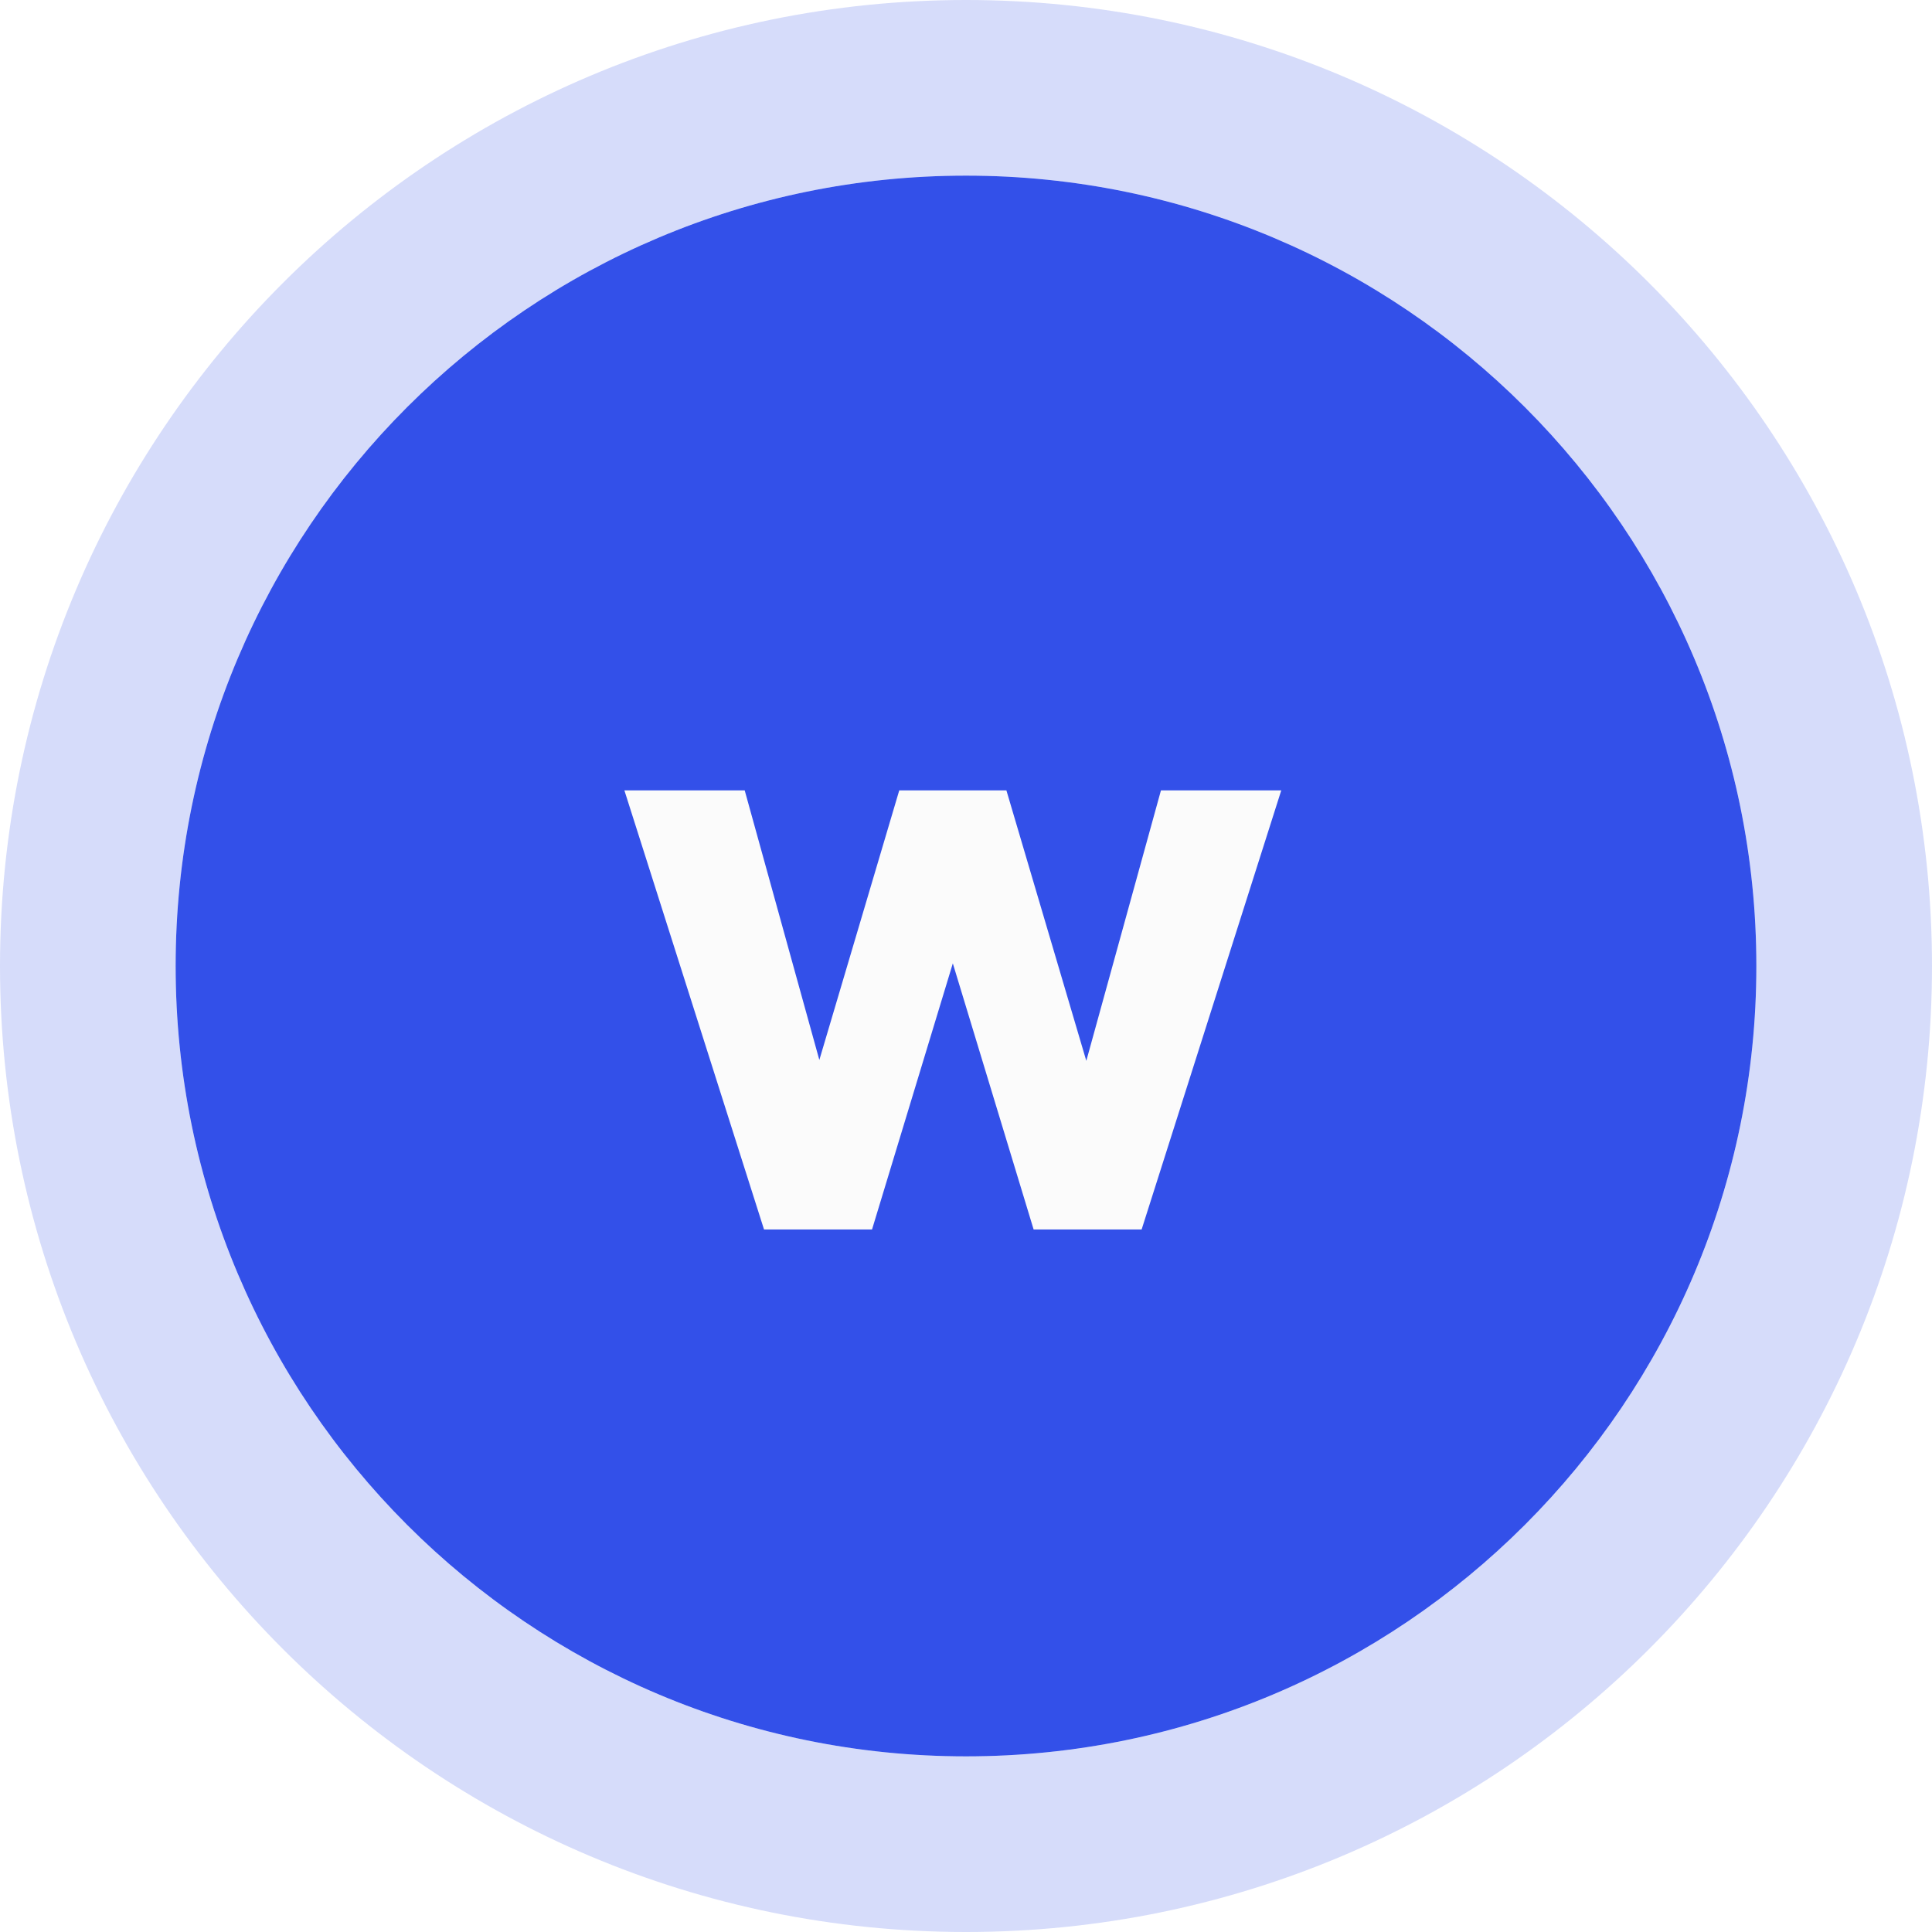
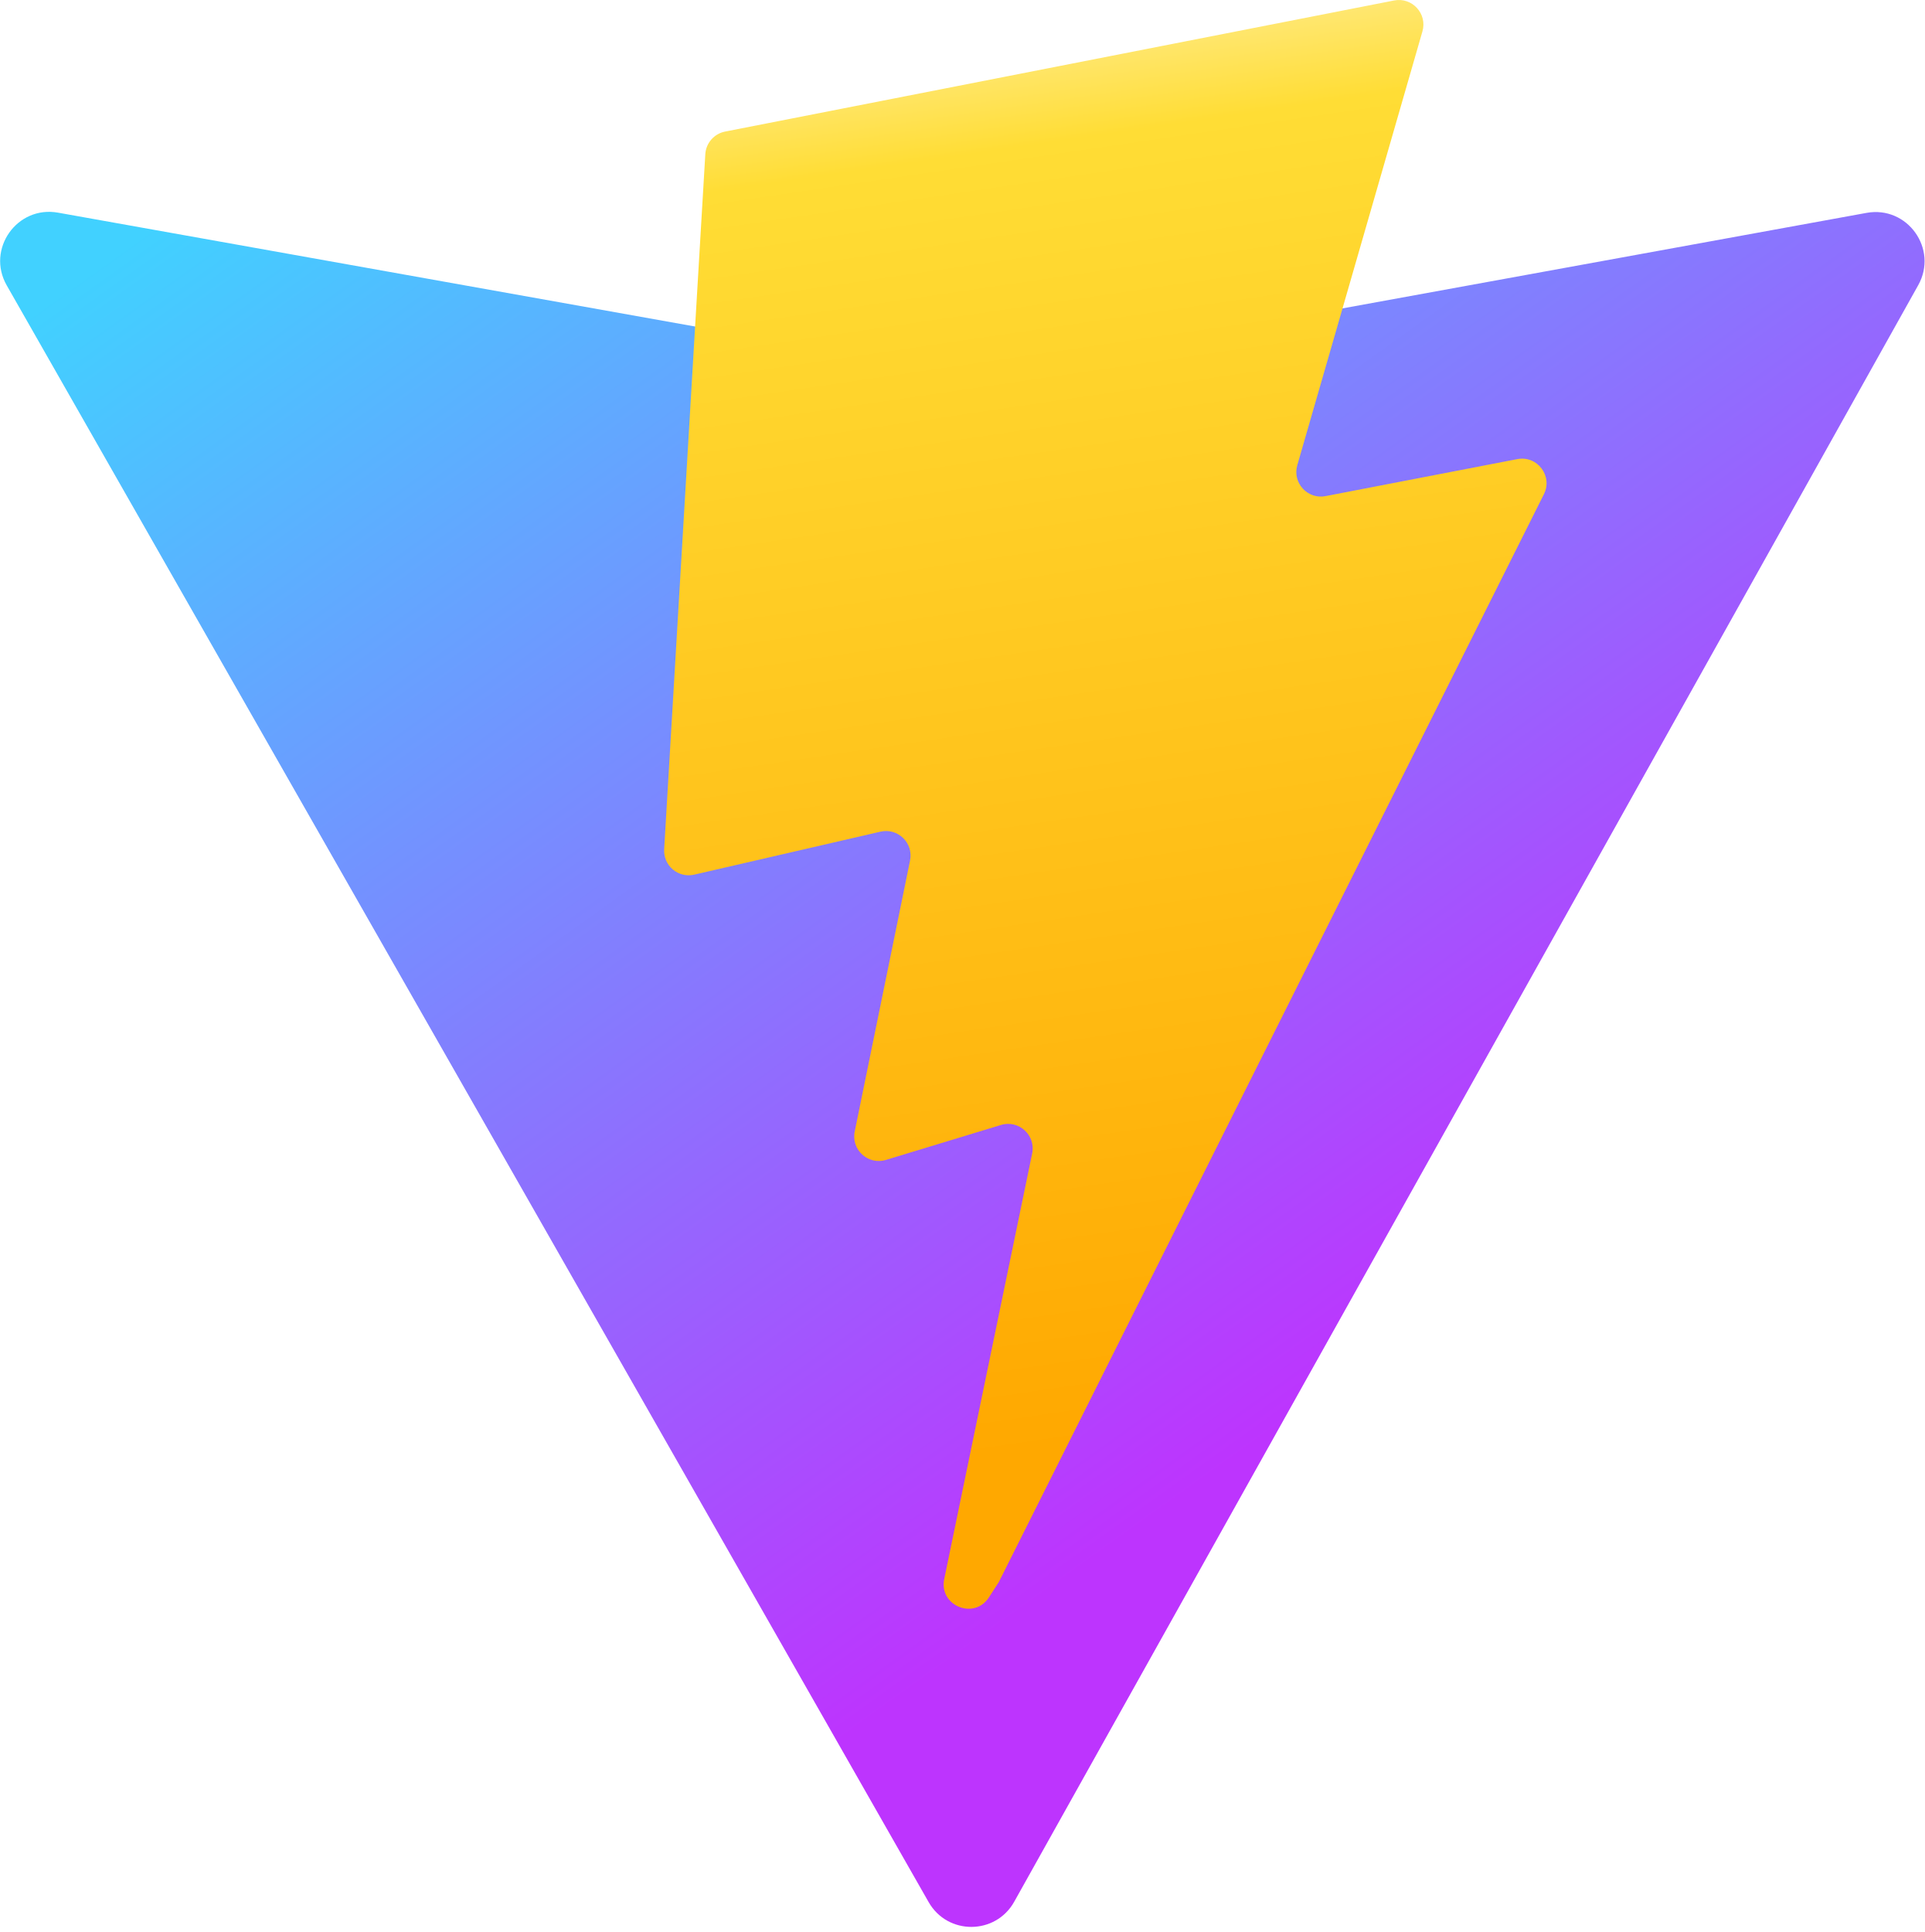
- <svg xmlns="http://www.w3.org/2000/svg" width="44" height="44" viewBox="0 0 44 44" fill="none">
-   <rect x="4" y="4" width="36" height="36" rx="18" fill="#3350E9" />
-   <rect x="2" y="2" width="40" height="40" rx="20" stroke="#3350E9" stroke-opacity="0.2" stroke-width="4" />
-   <path d="M24.74 24.16L26.44 18H29.18L26 28H23.54L21.7 21.94L19.86 28H17.4L14.22 18H16.96L18.66 24.14L20.48 18H22.92L24.74 24.16Z" fill="#FBFBFB" />
+ <svg xmlns="http://www.w3.org/2000/svg" aria-hidden="true" role="img" class="iconify iconify--logos" width="31.88" height="32" preserveAspectRatio="xMidYMid meet" viewBox="0 0 256 257">
+   <defs>
+     <linearGradient id="IconifyId1813088fe1fbc01fb466" x1="-.828%" x2="57.636%" y1="7.652%" y2="78.411%">
+       <stop offset="0%" stop-color="#41D1FF" />
+       <stop offset="100%" stop-color="#BD34FE" />
+     </linearGradient>
+     <linearGradient id="IconifyId1813088fe1fbc01fb467" x1="43.376%" x2="50.316%" y1="2.242%" y2="89.03%">
+       <stop offset="0%" stop-color="#FFEA83" />
+       <stop offset="8.333%" stop-color="#FFDD35" />
+       <stop offset="100%" stop-color="#FFA800" />
+     </linearGradient>
+   </defs>
+   <path fill="url(#IconifyId1813088fe1fbc01fb466)" d="M255.153 37.938L134.897 252.976c-2.483 4.44-8.862 4.466-11.382.048L.875 37.958c-2.746-4.814 1.371-10.646 6.827-9.67l120.385 21.517a6.537 6.537 0 0 0 2.322-.004l117.867-21.483c5.438-.991 9.574 4.796 6.877 9.62Z" />
+   <path fill="url(#IconifyId1813088fe1fbc01fb467)" d="M185.432.063L96.44 17.501a3.268 3.268 0 0 0-2.634 3.014l-5.474 92.456a3.268 3.268 0 0 0 3.997 3.378l24.777-5.718c2.318-.535 4.413 1.507 3.936 3.838l-7.361 36.047c-.495 2.426 1.782 4.5 4.151 3.78l15.304-4.649c2.372-.72 4.652 1.36 4.15 3.788l-11.698 56.621c-.732 3.542 3.979 5.473 5.943 2.437l1.313-2.028l72.516-144.72c1.215-2.423-.88-5.186-3.54-4.672l-25.505 4.922c-2.396.462-4.435-1.77-3.759-4.114l16.646-57.705c.677-2.35-1.37-4.583-3.769-4.113Z" />
</svg>
